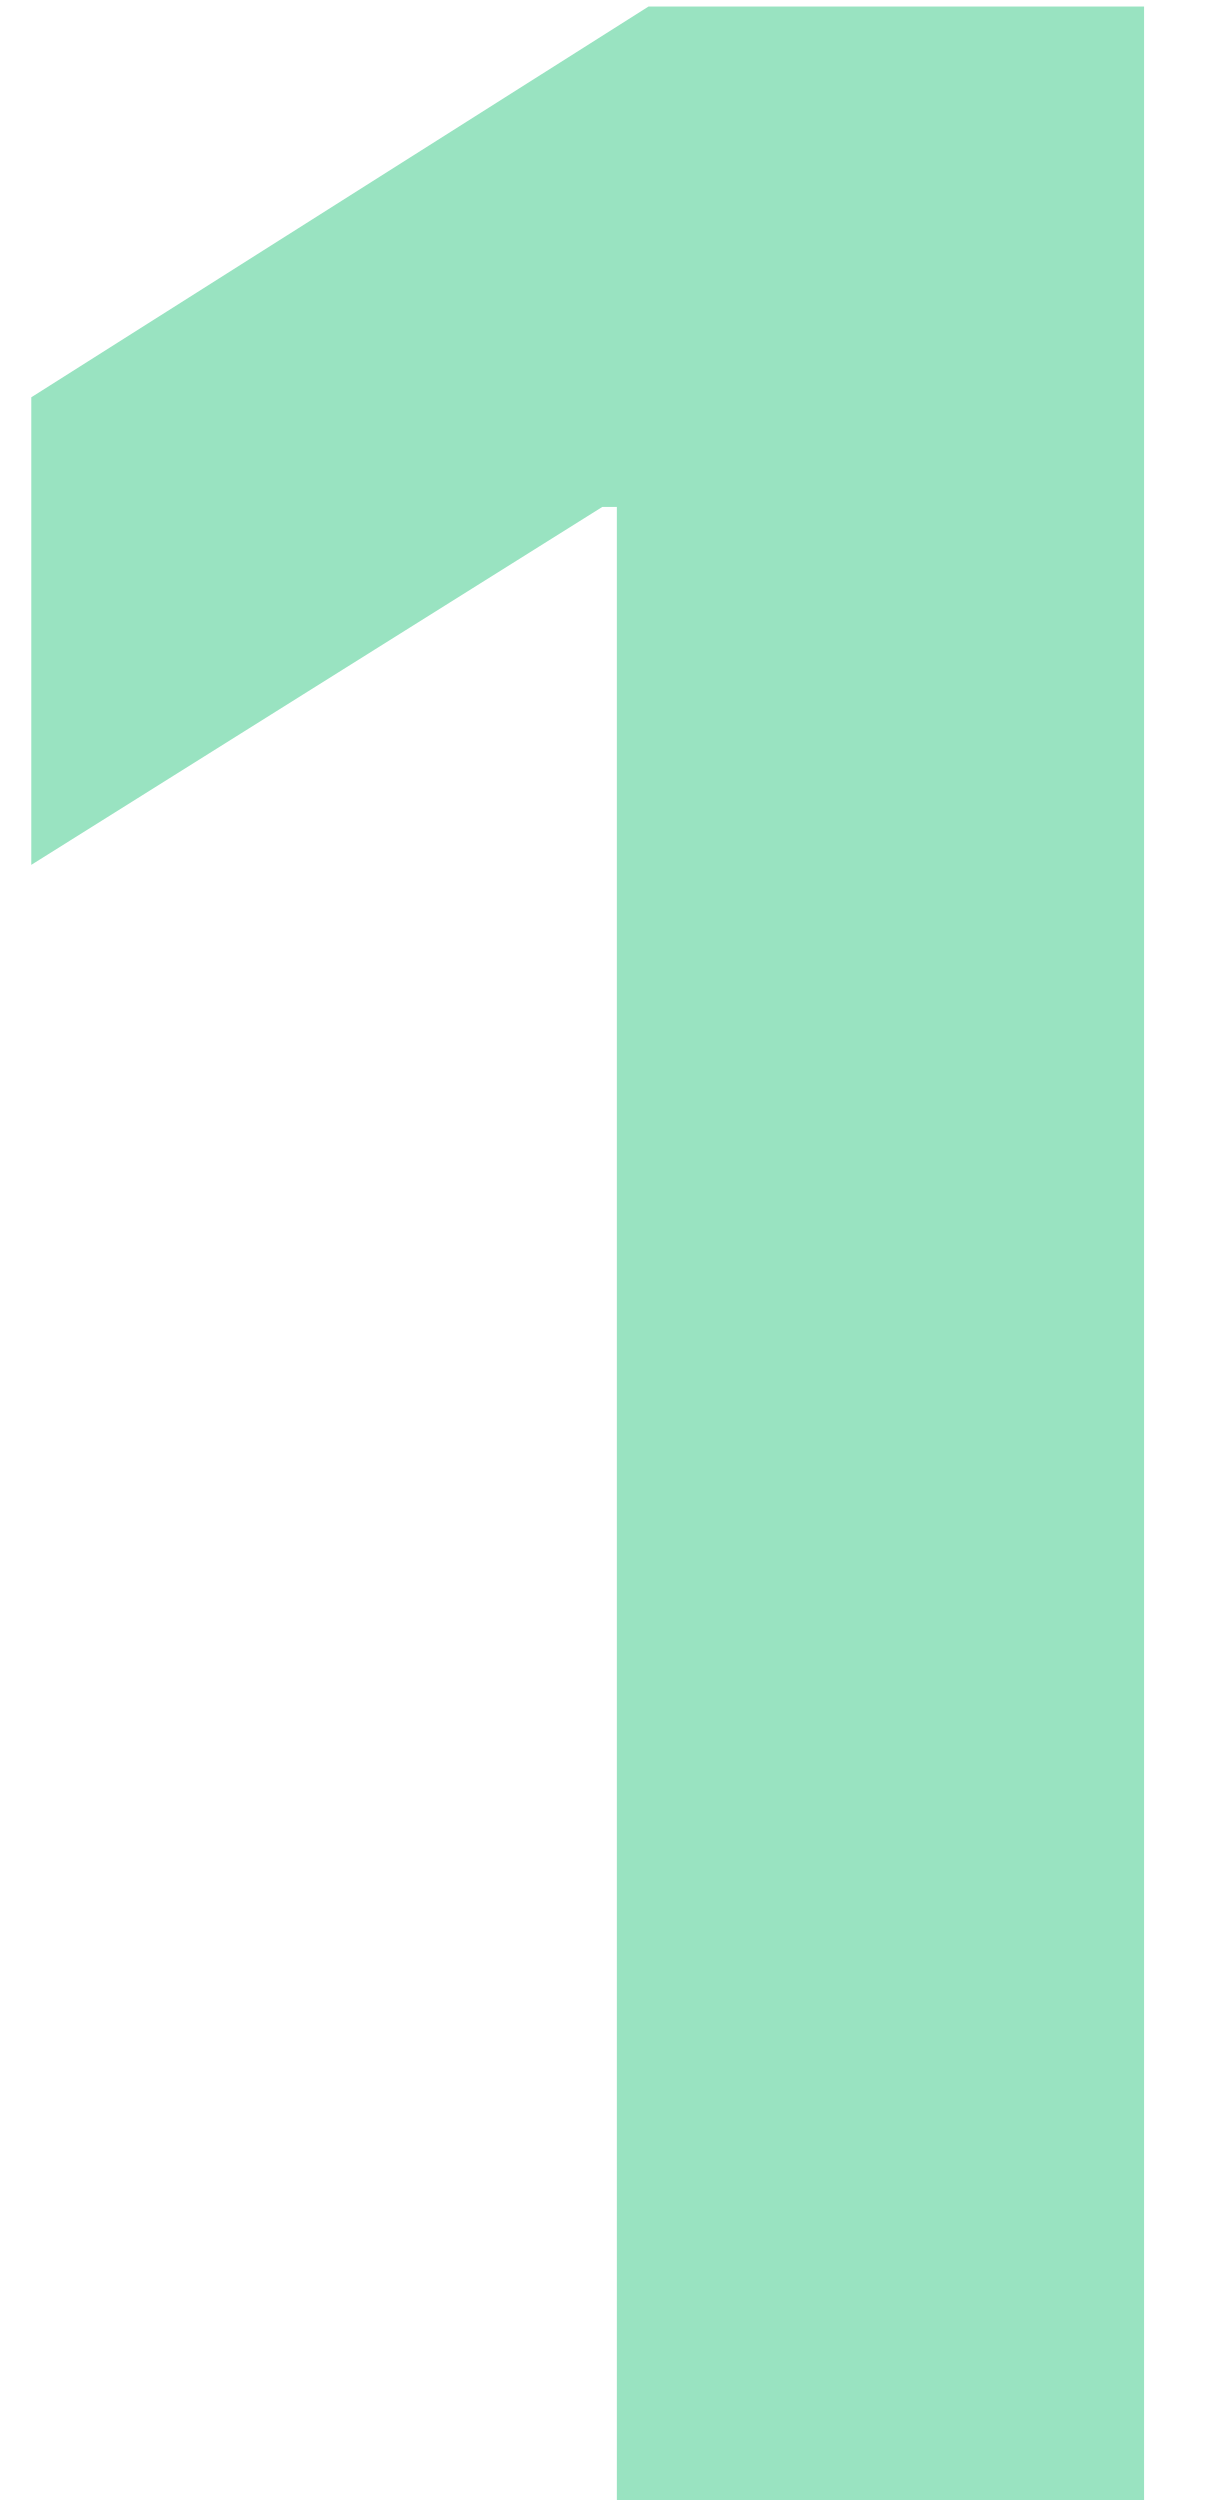
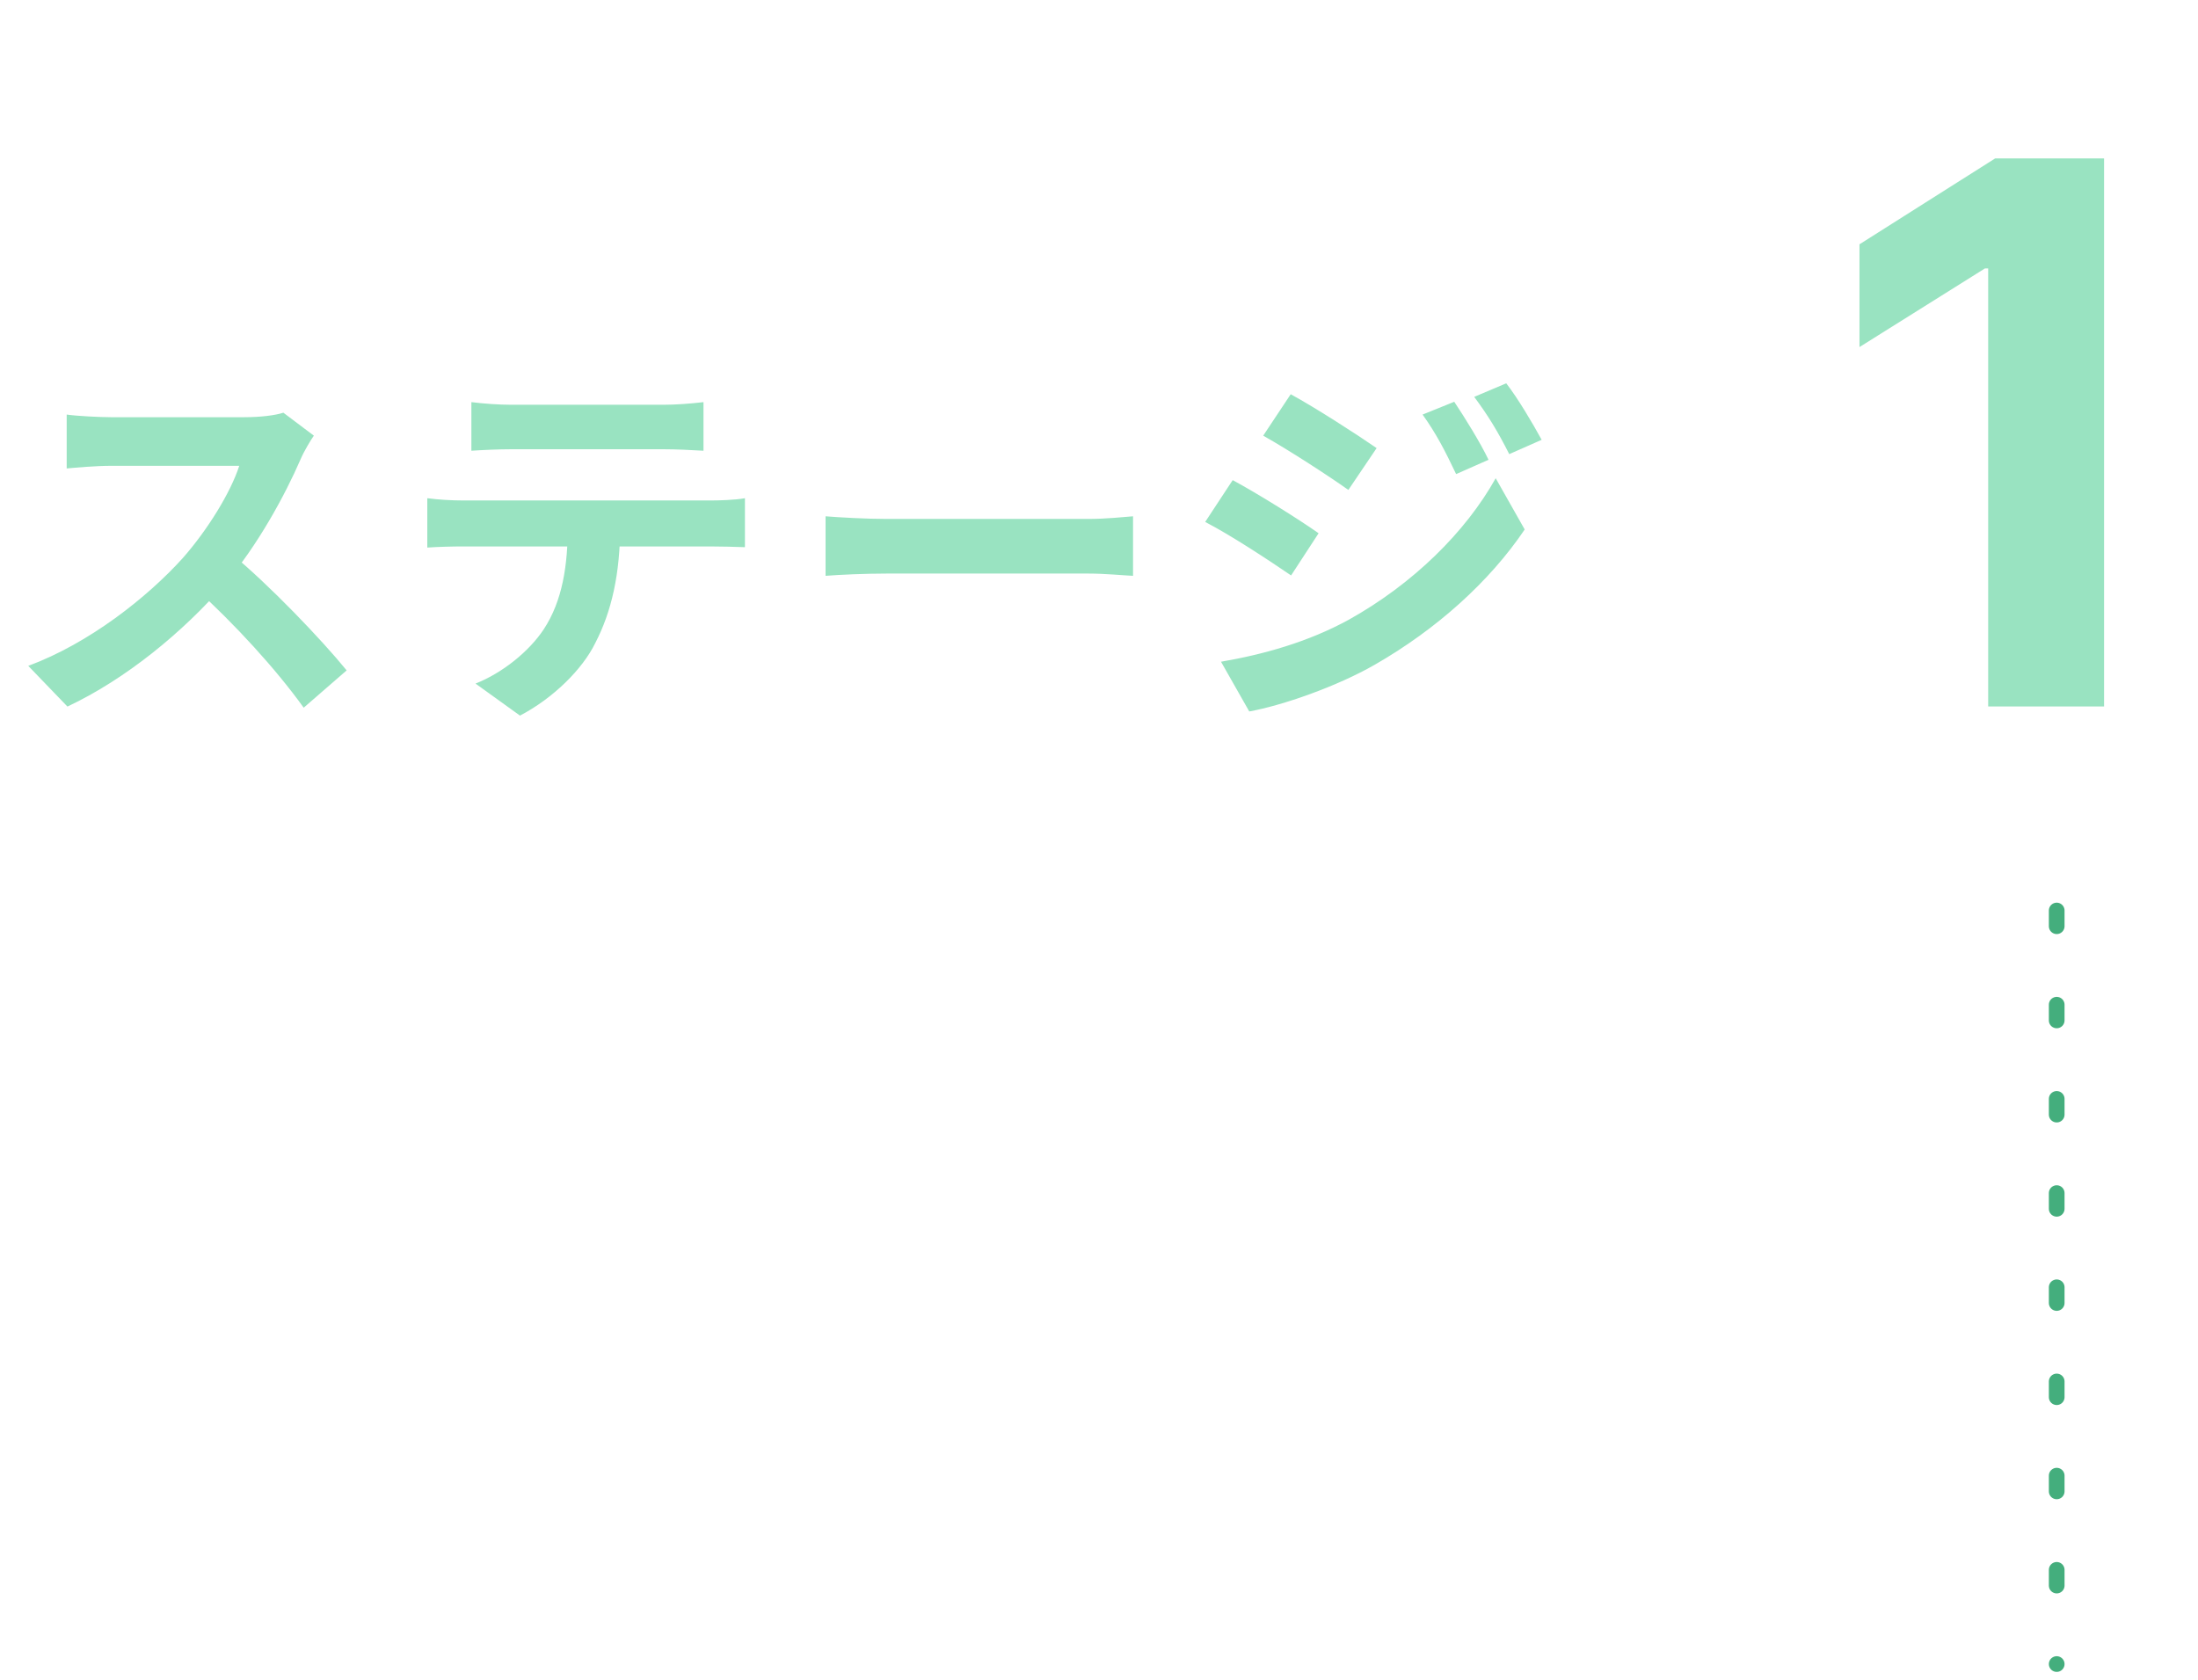
- <svg xmlns="http://www.w3.org/2000/svg" width="17" height="35" viewBox="0 0 17 35" fill="none">
-   <path d="M16.017 0.091V35H8.636V7.097H8.432L0.438 12.108V5.562L9.08 0.091H16.017Z" fill="#99E3C1" />
+ <svg xmlns="http://www.w3.org/2000/svg" width="140" height="107" viewBox="0 0 140 107" fill="none">
+   <path d="M134.017 10.091V45H126.636V17.097H126.432L118.438 22.108V15.562L127.08 10.091H134.017Z" fill="#99E3C1" />
+   <path d="M131 58L131 106" stroke="#44AE7D" stroke-linecap="round" stroke-linejoin="round" stroke-dasharray="1 5" />
+   <path d="M19.992 27.752L18.048 26.288C17.544 26.456 16.608 26.576 15.552 26.576C14.496 26.576 8.352 26.576 7.08 26.576C6.384 26.576 4.896 26.504 4.248 26.408V29.84C4.776 29.792 6.096 29.672 7.08 29.672C8.112 29.672 14.232 29.672 15.24 29.672C14.688 31.376 13.224 33.752 11.64 35.552C9.384 38.048 5.688 40.976 1.8 42.416L4.296 45.008C8.016 43.256 11.64 40.28 14.328 37.184C16.392 34.784 18.168 31.52 19.152 29.24C19.368 28.736 19.8 28.016 19.992 27.752ZM14.64 35.192L12.384 37.424C14.952 39.752 17.568 42.608 19.344 45.08L22.08 42.704C20.52 40.784 17.112 37.208 14.64 35.192ZM30.024 25.616V28.712C30.744 28.664 31.776 28.616 32.592 28.616C34.104 28.616 40.824 28.616 42.24 28.616C43.056 28.616 43.992 28.664 44.808 28.712V25.616C43.992 25.712 43.032 25.784 42.24 25.784C40.824 25.784 34.104 25.784 32.592 25.784C31.776 25.784 30.792 25.712 30.024 25.616ZM27.216 31.736V34.88C27.888 34.832 28.824 34.808 29.52 34.808C31.032 34.808 43.824 34.808 45.24 34.808C45.912 34.808 46.824 34.832 47.448 34.856V31.736C46.8 31.856 45.744 31.88 45.24 31.88C43.824 31.88 31.032 31.88 29.52 31.88C28.776 31.88 27.936 31.832 27.216 31.736ZM39.504 33.416L36.168 33.44C36.168 36.008 35.832 38.264 34.632 40.088C33.696 41.504 31.992 42.872 30.288 43.544L33.12 45.584C35.232 44.48 37.104 42.632 37.92 40.952C38.952 38.96 39.504 36.56 39.504 33.416ZM52.584 32.888V36.68C53.496 36.608 55.104 36.536 56.448 36.536C59.28 36.536 67.176 36.536 69.36 36.536C70.368 36.536 71.592 36.656 72.168 36.68V32.888C71.52 32.936 70.464 33.056 69.336 33.056C67.2 33.056 59.28 33.056 56.448 33.056C55.2 33.056 53.472 32.96 52.584 32.888ZM92.627 25.592L90.611 26.408C91.499 27.656 92.027 28.688 92.747 30.2L94.811 29.288C94.283 28.184 93.299 26.6 92.627 25.592ZM95.939 24.416L93.899 25.28C94.787 26.48 95.363 27.416 96.131 28.928L98.195 28.016C97.619 26.96 96.683 25.376 95.939 24.416ZM82.211 25.112L80.459 27.752C82.043 28.64 84.563 30.272 85.883 31.208L87.683 28.544C86.435 27.68 83.795 25.976 82.211 25.112ZM77.771 42.152L79.571 45.32C81.683 44.936 85.139 43.736 87.563 42.344C91.499 40.088 94.883 37.04 97.115 33.728L95.267 30.464C93.347 33.896 90.011 37.184 85.931 39.464C83.315 40.904 80.435 41.696 77.771 42.152ZM78.515 30.584L76.763 33.248C78.395 34.088 80.867 35.72 82.235 36.656L83.987 33.968C82.763 33.104 80.123 31.448 78.515 30.584Z" fill="#99E3C1" />
</svg>
